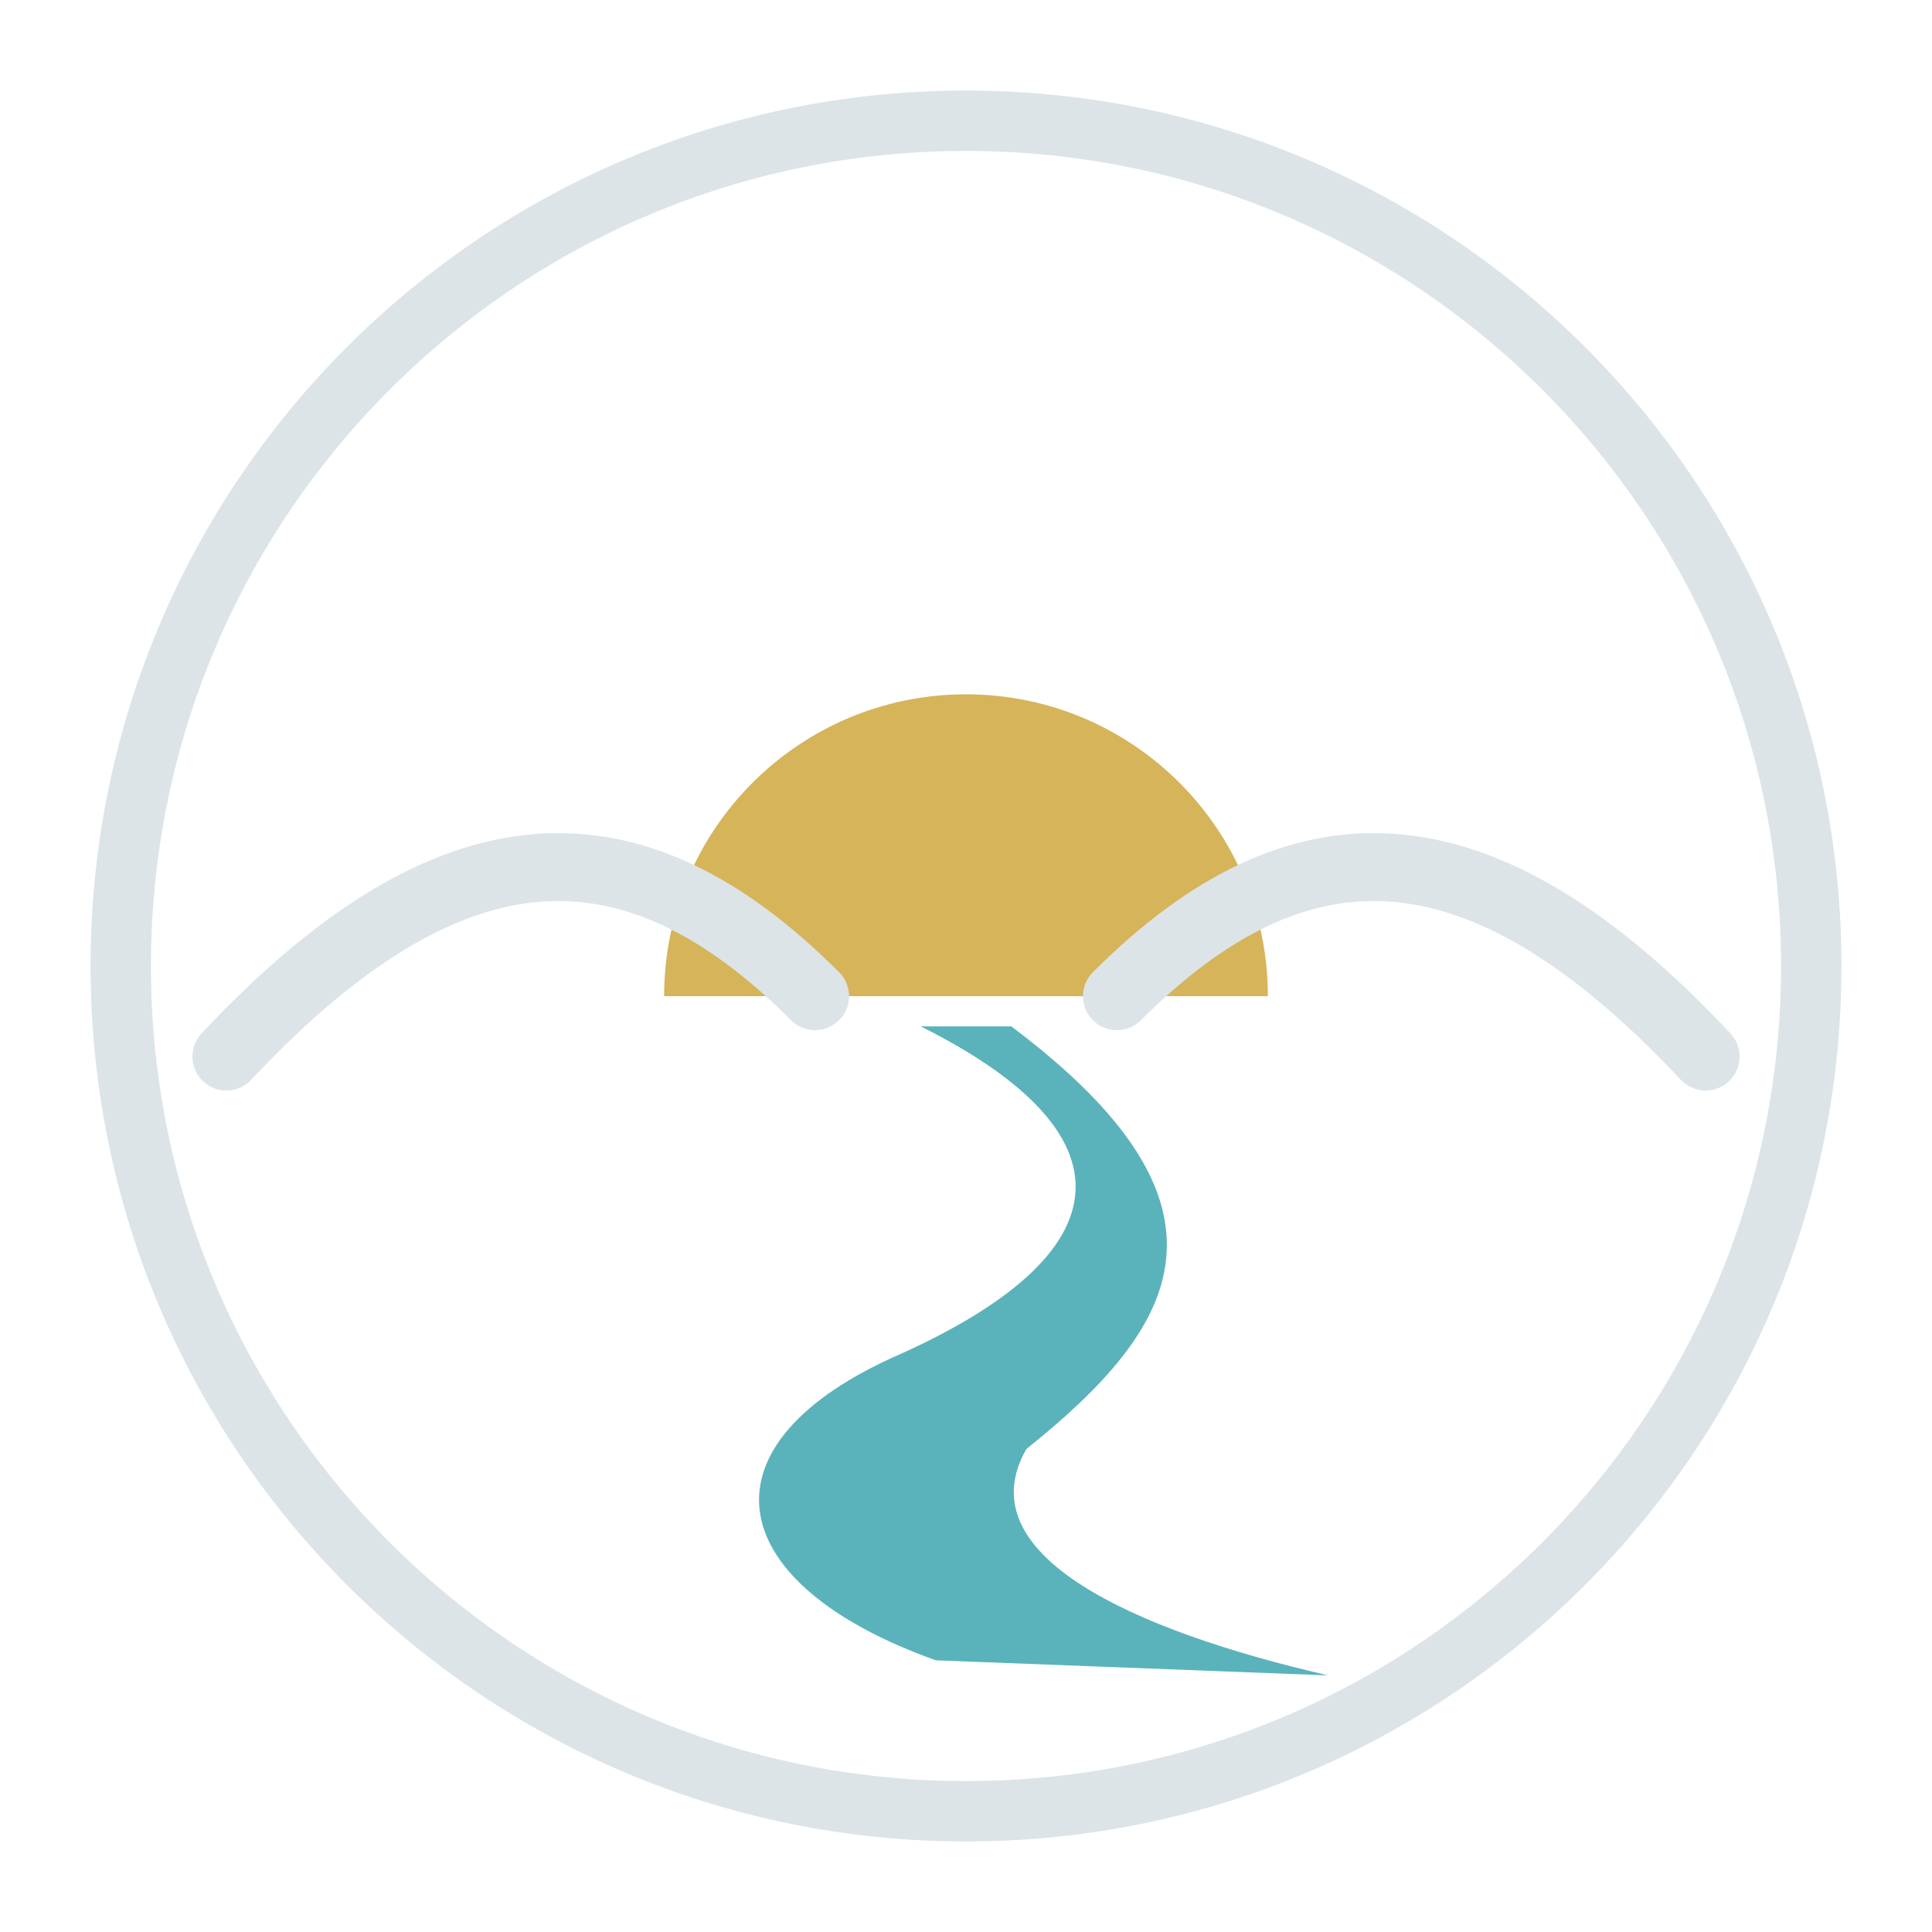
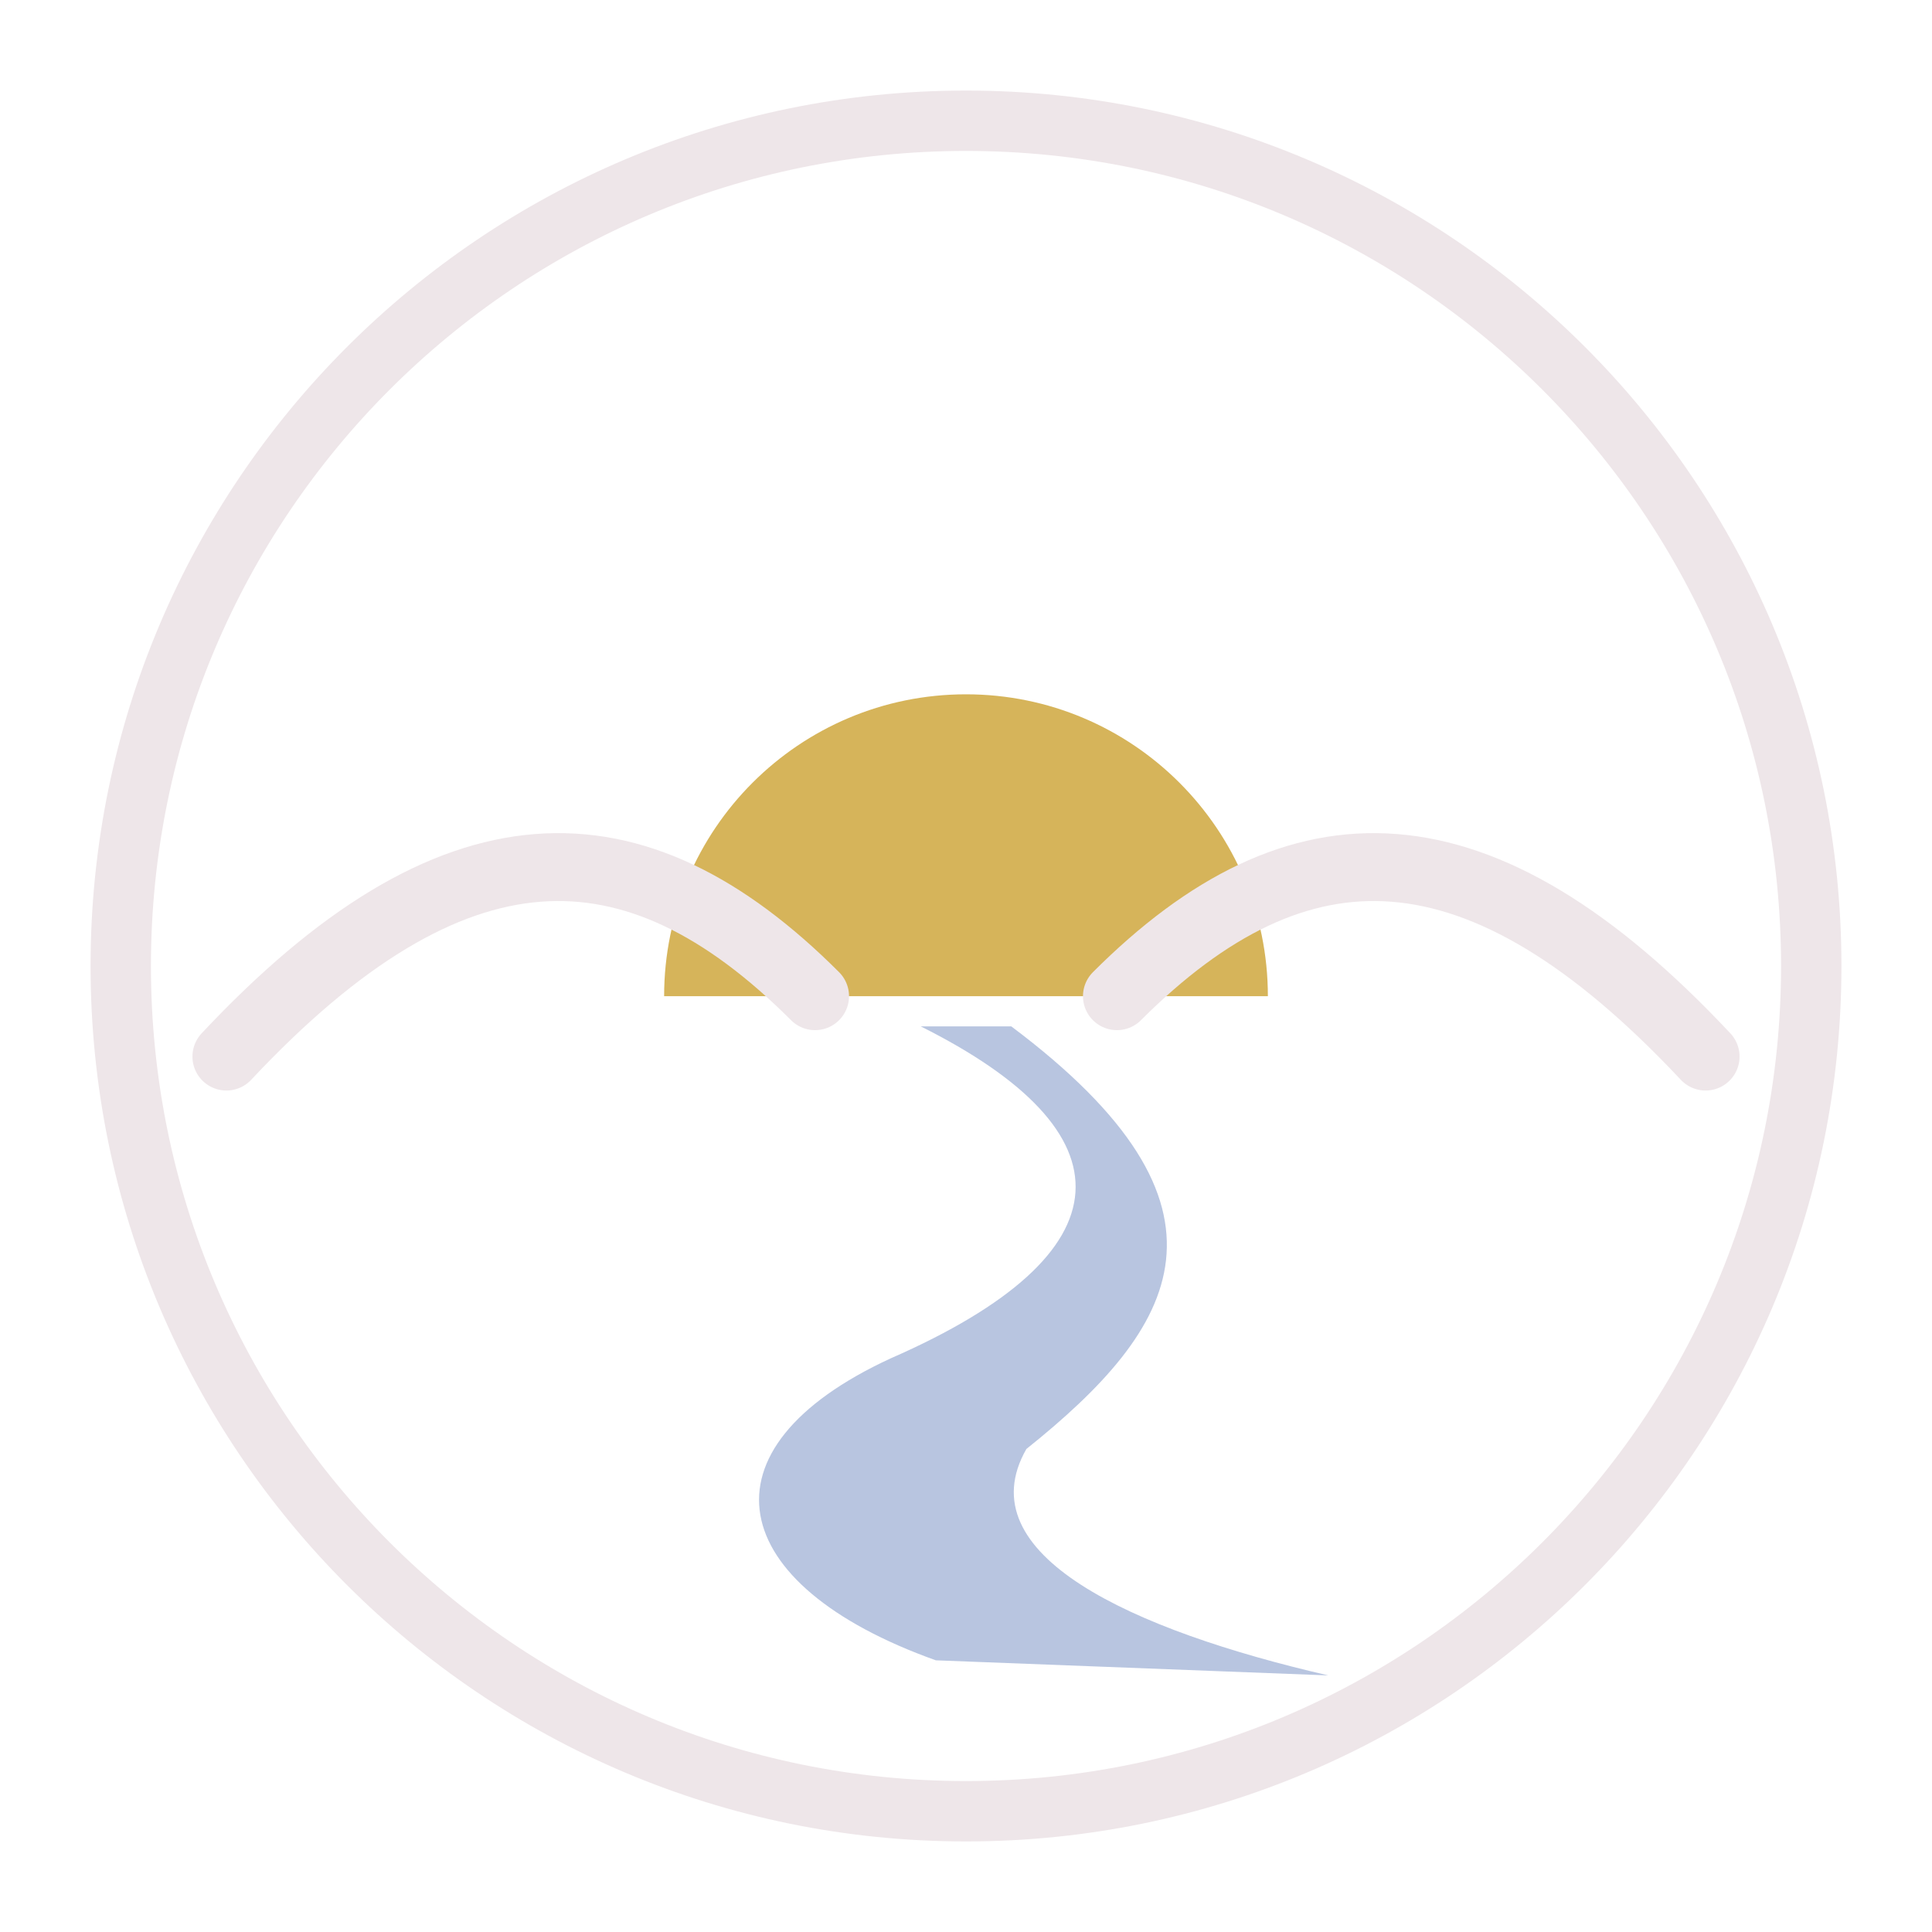
<svg xmlns="http://www.w3.org/2000/svg" viewBox="0 0 256 256">
-   <circle cx="128" cy="128" r="112" fill="none" stroke="#DCE4E8" stroke-width="8" />
+   <circle cx="128" cy="128" r="112" fill="none" stroke="#EEE6E9" stroke-width="8" />
  <path fill="#D6B45A" d="M88 132a40 40 0 0 1 80 0Z" />
-   <path fill="none" stroke="#DCE4E8" stroke-width="9" stroke-linecap="round" d="M30 140c30-32 54-32 78-8m40 0c24-24 48-24 78 8" />
-   <path fill="#5AB3BB" d="M122 136c28 14 28 30-4 44-26 12-22 30 6 40l52 2c-26-6-48-16-40-30 20-16 30-32-2-56Z" />
+   <path fill="none" stroke="#EEE6E9" stroke-width="9" stroke-linecap="round" d="M30 140c30-32 54-32 78-8m40 0c24-24 48-24 78 8" />
+   <path fill="#B8C5E0" d="M122 136c28 14 28 30-4 44-26 12-22 30 6 40l52 2c-26-6-48-16-40-30 20-16 30-32-2-56Z" />
</svg>
